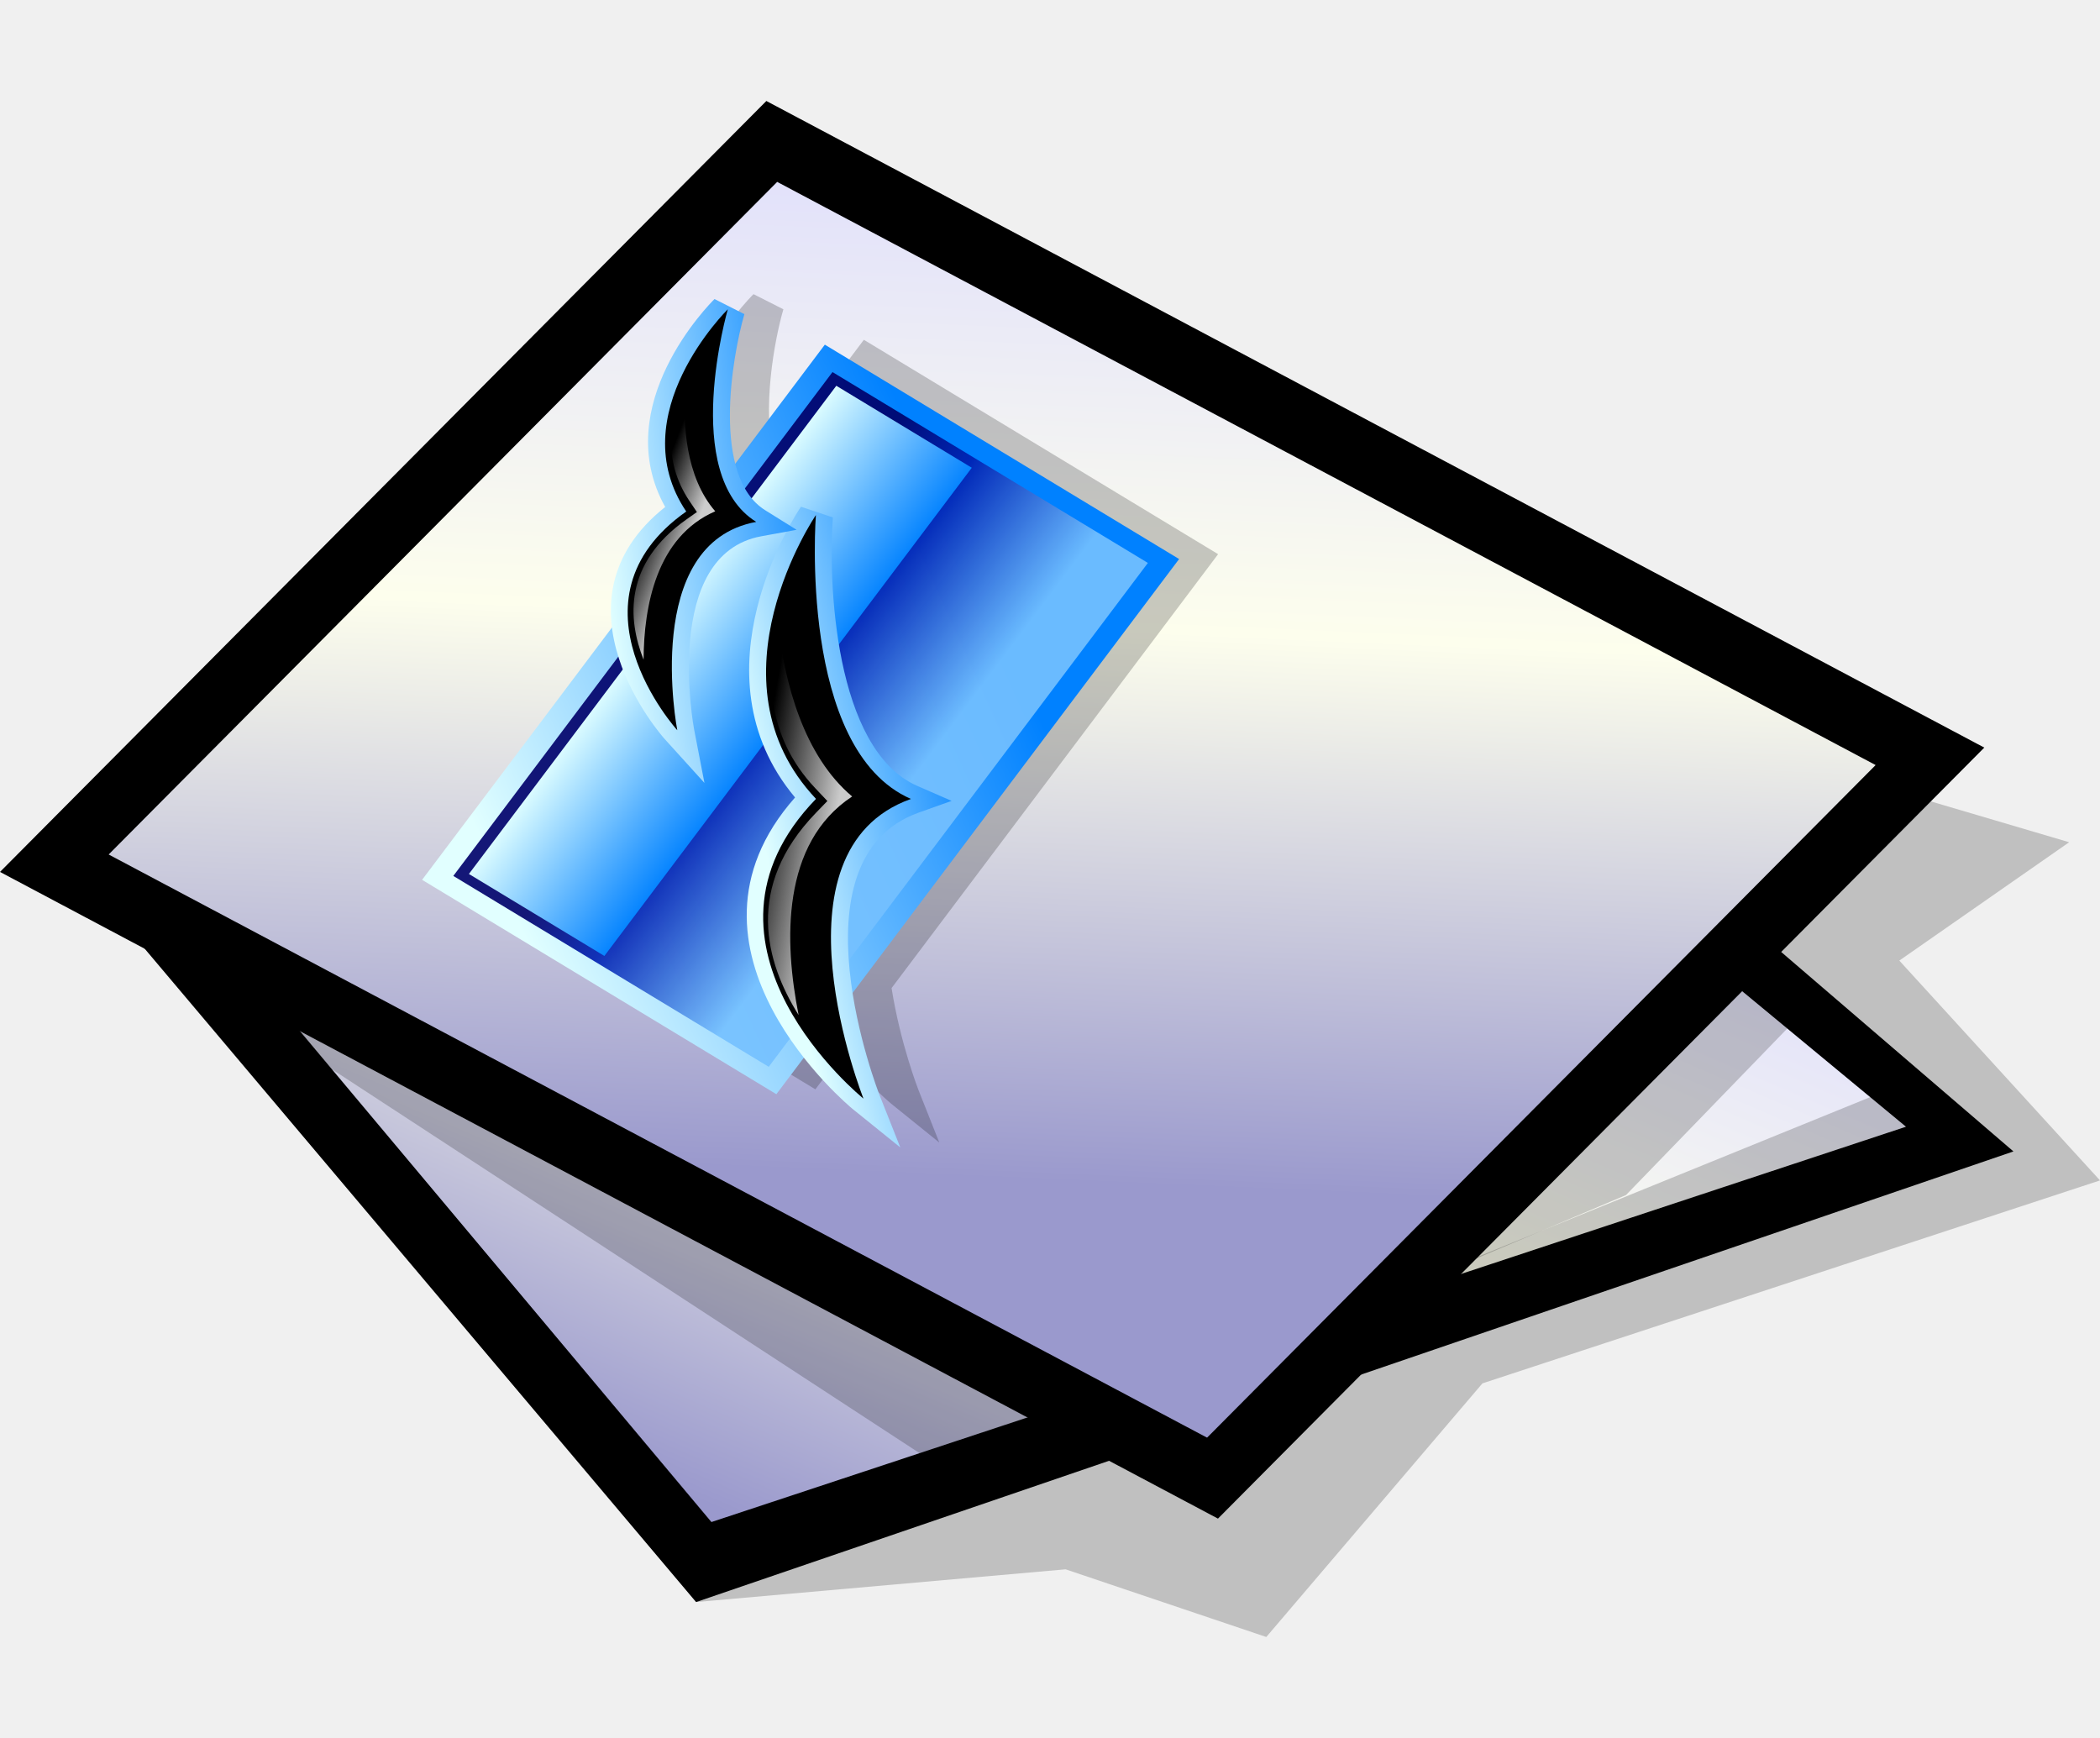
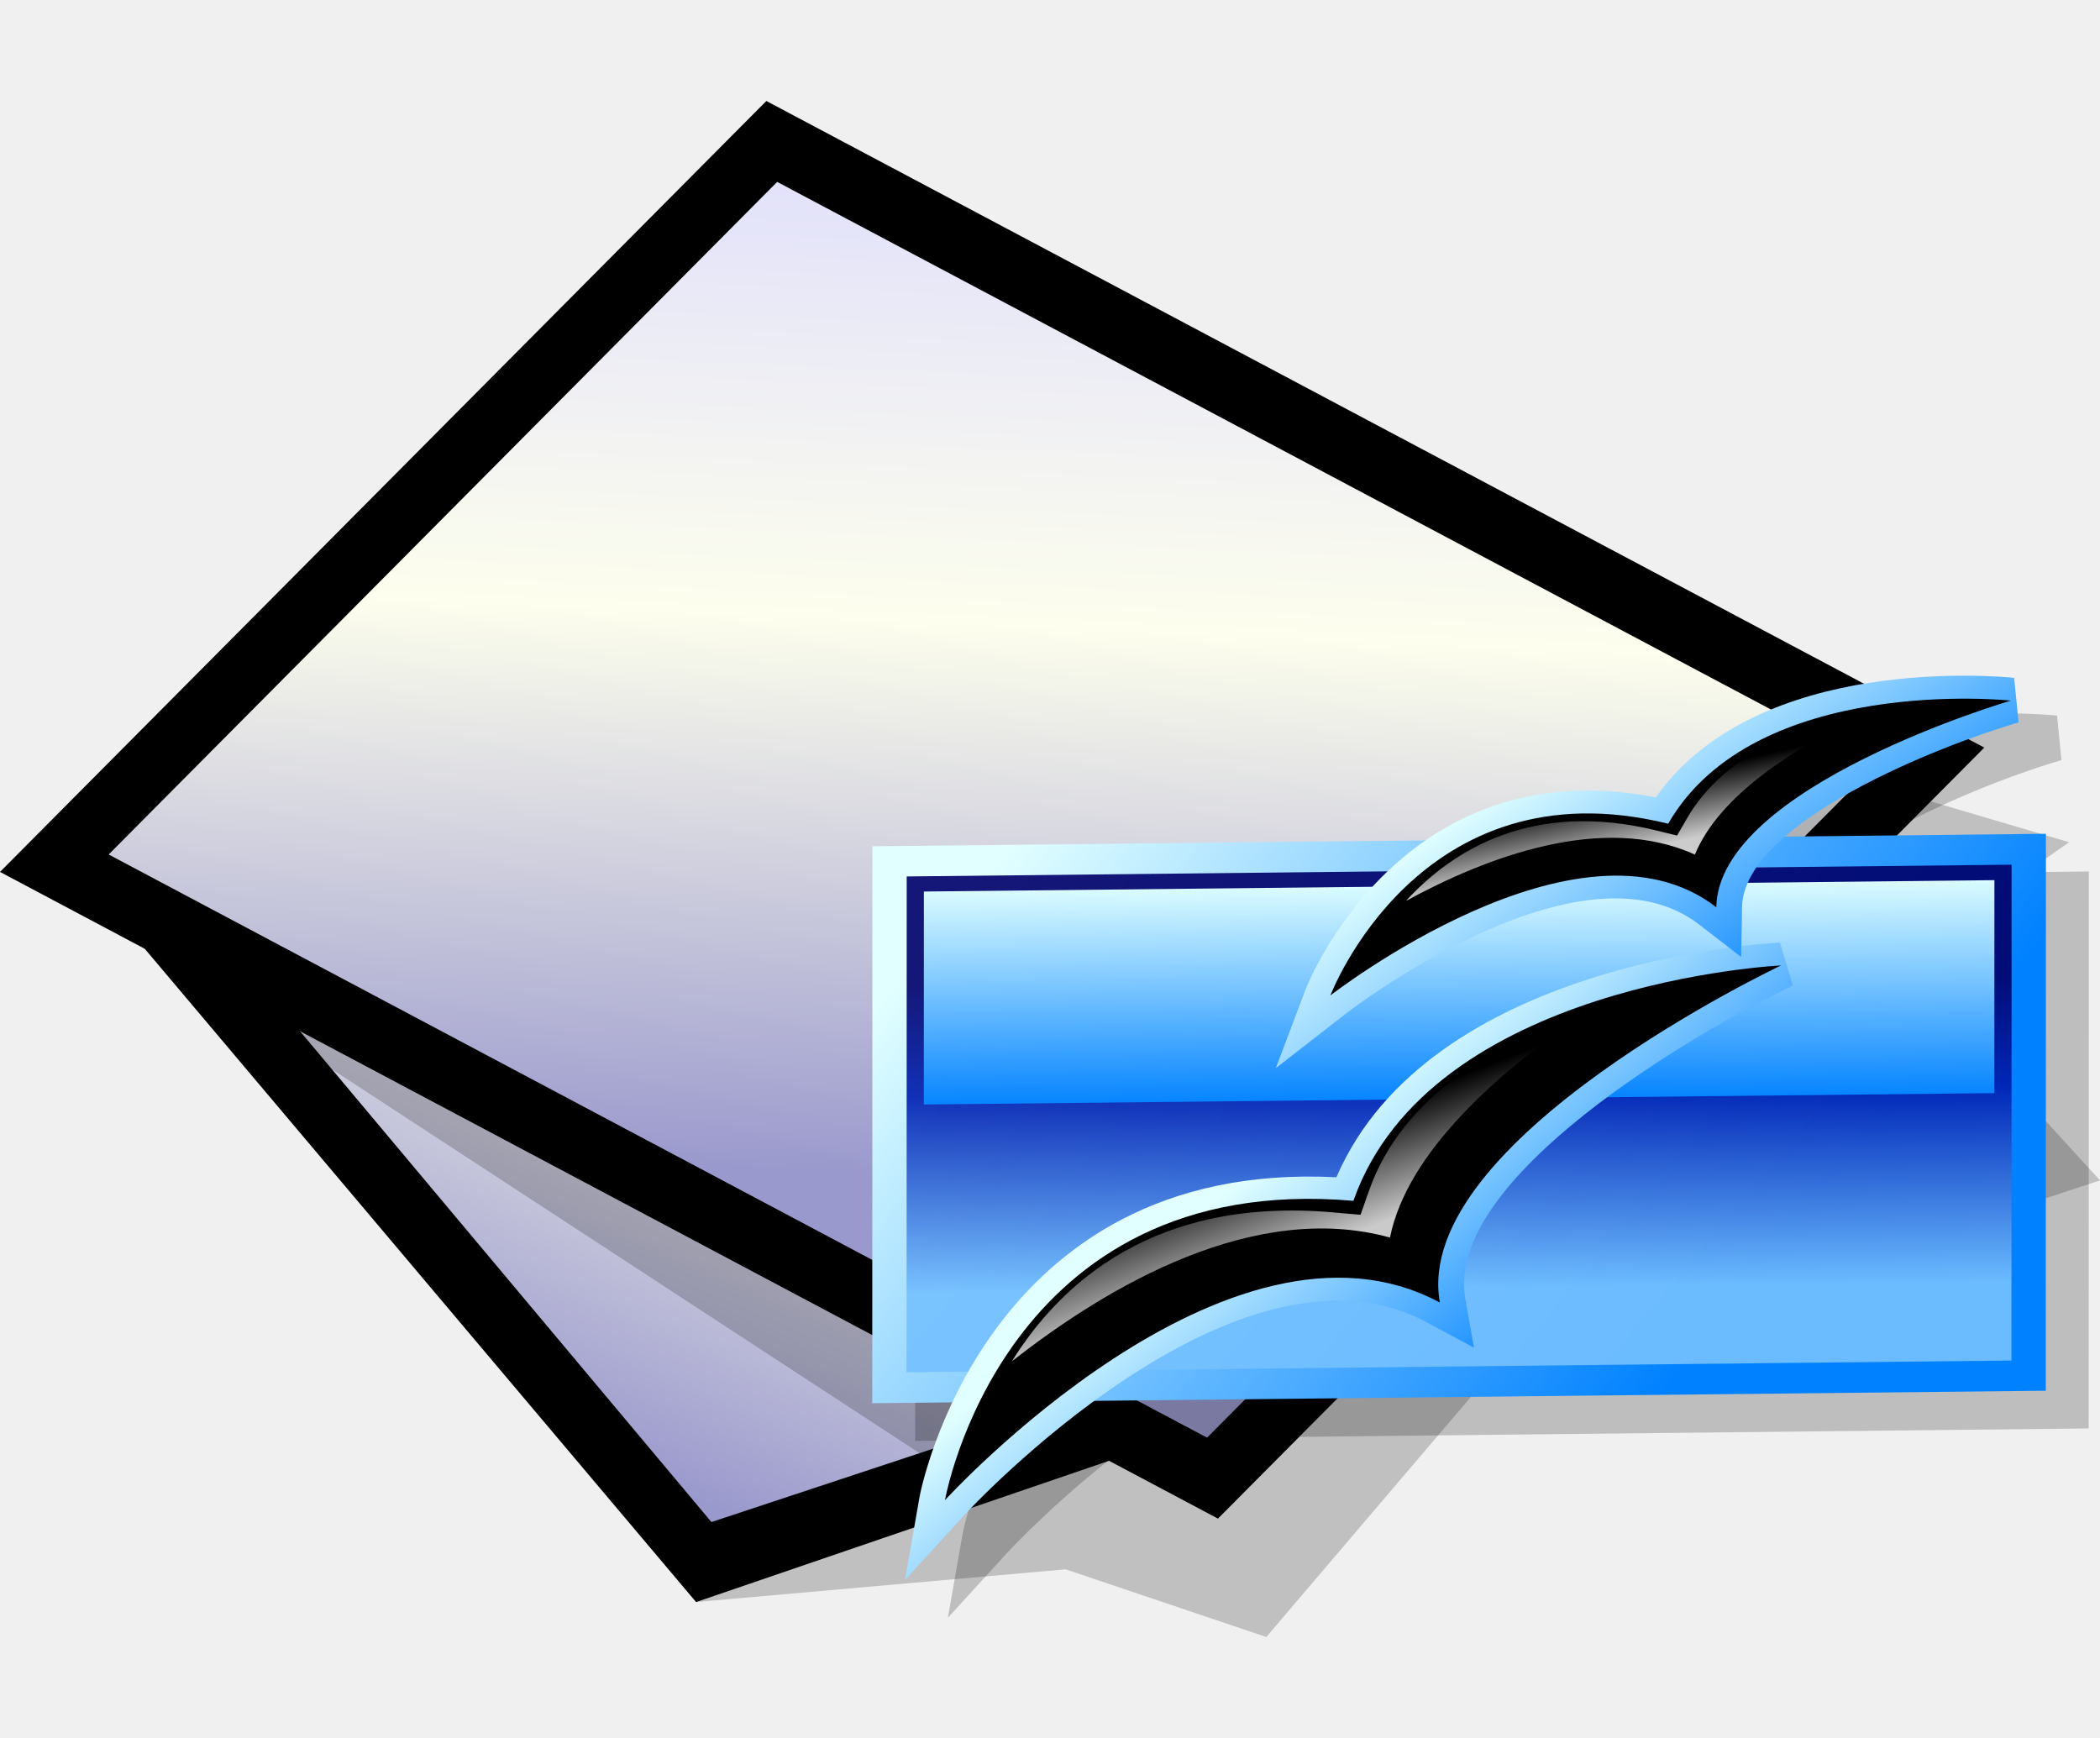
<svg xmlns="http://www.w3.org/2000/svg" width="58pt" height="48pt" viewBox="0 0 66.133 48.371" overflow="visible" enable-background="new 0 0 66.133 48.371" xml:space="preserve" id="svg153">
  <defs id="defs200" />
  <g id="Layer_1" stroke="#000000" transform="translate(0,1.90735e-06)">
    <g id="Layer_1_2_">
      <g id="g157">
        <linearGradient id="XMLID_1_" gradientUnits="userSpaceOnUse" x1="-375.433" y1="104.545" x2="-356.307" y2="73.171" gradientTransform="matrix(0.4828 0.721 0.7677 -0.514 140.0518 339.5116)">
          <stop offset="0" style="stop-color:#FDFEED" id="stop159" />
          <stop offset="1" style="stop-color:#FFF24B" id="stop160" />
        </linearGradient>
        <path fill="url(#XMLID_1_)" stroke="none" d="M22.404,44.751L5.074,24.075l29.248-13.037l25.701,21.264L22.404,44.751z" id="path164" />
      </g>
      <path stroke="none" d="M1.69,23.299l20.231,23.972l41.486-14.191L34.804,8.516L1.69,23.299z" id="path165" />
      <g id="g166">
        <linearGradient id="XMLID_2_" gradientUnits="userSpaceOnUse" x1="-375.433" y1="104.545" x2="-356.307" y2="73.171" gradientTransform="matrix(0.4828 0.721 0.7677 -0.514 140.0518 339.5116)">
          <stop offset="0.006" style="stop-color:#D9D8FF" id="stop168" />
          <stop offset="0.514" style="stop-color:#FDFEED" id="stop169" />
          <stop offset="1" style="stop-color:#9A99CD" id="stop170" />
        </linearGradient>
        <path fill="url(#XMLID_2_)" stroke="none" d="M22.404,44.751L5.074,24.075l29.248-13.037l25.701,21.264L22.404,44.751z" id="path176" />
      </g>
      <g id="g177">
        <linearGradient id="XMLID_3_" gradientUnits="userSpaceOnUse" x1="-313.095" y1="225.811" x2="-292.31" y2="191.716" gradientTransform="matrix(0.702 0.51 0.543 -0.7475 130.3028 333.4989)">
          <stop offset="0" style="stop-color:#FDFEED" id="stop179" />
          <stop offset="1" style="stop-color:#FFF24B" id="stop180" />
        </linearGradient>
        <path fill="url(#XMLID_3_)" stroke="none" d="M38.013,42.094L3.422,23.729L24.475,2.548l34.592,18.365L38.013,42.094z" id="path184" />
      </g>
      <path stroke="none" d="M0,24.278l38.356,20.365l24.133-24.28L24.134,0L0,24.278z" id="path185" />
      <g id="g186">
        <linearGradient id="XMLID_4_" gradientUnits="userSpaceOnUse" x1="-200.609" y1="423.321" x2="-202.169" y2="387.44" gradientTransform="matrix(1 0 0 -1 232.9102 421.3594)">
          <stop offset="0.006" style="stop-color:#D9D8FF" id="stop188" />
          <stop offset="0.514" style="stop-color:#FDFEED" id="stop189" />
          <stop offset="1" style="stop-color:#9A99CD" id="stop190" />
        </linearGradient>
        <path fill="url(#XMLID_4_)" stroke="none" d="M38.013,42.094L3.422,23.729L24.475,2.548l34.592,18.365L38.013,42.094z" id="path196" />
      </g>
      <path opacity="0.2" stroke="none" d="M1.954,24.939l27.714,18.106l-7.746,4.225l11.636-1.03     l6.32,2.131l6.807-7.987l19.448-6.391l-6.32-6.923l5.349-3.727l-5.523-1.63l-4.688,5.358l5.349,3.728l-17.018,6.922l-5.269,4.373     L1.954,24.939z" id="path197" />
      <path opacity="0.2" stroke="none" d="M56.563,28.922l-5.359,5.533l-5.755,2.439l9.373-10.063     L56.563,28.922z" id="path198" />
    </g>
  </g>
-   <g id="Layer_x0020_1" style="fill-rule:nonzero;clip-rule:nonzero;stroke:#FFFFFF;stroke-width:0;stroke-miterlimit:4;" transform="matrix(0.0927443,-0.123238,0.152967,0.0925602,7.59149,21.4257)">
+   <g id="Layer_x0020_1" style="fill-rule:nonzero;clip-rule:nonzero;stroke:#FFFFFF;stroke-width:0;stroke-miterlimit:4;" transform="matrix(0.27025,-0.0028744,-5.82429e-05,0.240469,26.9497,14.7966)">
    <path style="fill:none;stroke:none;fill-rule:evenodd;" d="M144,144H0V0h144v144z" id="path152" />
    <path style="fill:none;stroke:none;fill-rule:evenodd;" d="M144,144H0V0h144v144z" id="path153" />
    <g style="stroke:none;" id="g154">
      <path style="opacity:0.21;fill-rule:evenodd;" d="M143.695,41.092h-4h-26.419c7.347-7.07,20.891-12.616,27.228-14.631l-0.518-5.834c-1.258-0.165-29.938-3.669-41.753,15.161c-11.683-2.71-20.449,0.454-26.807,5.304H6.945v72.935h9.33c-2.886,6.814-3.791,12.175-3.815,12.331l-1.693,10.866     l6.978-8.502c0.139-0.169,6.316-7.603,15.074-14.695h110.877V41.092z" id="path155" />
      <linearGradient id="aigrd1" gradientUnits="userSpaceOnUse" x1="19.509" y1="34.451" x2="102.987" y2="97.06">
        <stop offset="0" style="stop-color:#E1FFFF" id="stop157" />
        <stop offset="1" style="stop-color:#0081FF" id="stop158" />
      </linearGradient>
      <path style="fill:url(#aigrd1);fill-rule:evenodd;" d="M134.695,36.092H1.945v72.935h136.75V36.092h-4z" id="path159" />
      <linearGradient id="aigrd2" gradientUnits="userSpaceOnUse" x1="70.321" y1="94.674" x2="70.321" y2="54.174">
        <stop offset="0" style="stop-color:#74C0FF" id="stop161" />
        <stop offset="0.362" style="stop-color:#3163D2" id="stop162" />
        <stop offset="0.629" style="stop-color:#001EB1" id="stop163" />
        <stop offset="0.989" style="stop-color:#00006A" id="stop164" />
      </linearGradient>
      <path style="opacity:0.91;fill:url(#aigrd2);fill-rule:evenodd;" d="M134.695,105.027H5.945V40.092h128.75v64.935z" id="path290" />
      <linearGradient id="aigrd3" gradientUnits="userSpaceOnUse" x1="70.32" y1="41.177" x2="70.32" y2="70.899">
        <stop offset="0" style="stop-color:#E1FFFF" id="stop167" />
        <stop offset="1" style="stop-color:#0081FF" id="stop293" />
      </linearGradient>
      <path style="fill:url(#aigrd3);fill-rule:evenodd;" d="M7.945,42.092c0,1.666,0,26.227,0,27.892c3.815,0,120.935,0,124.75,0c0-1.665,0-26.226,0-27.892c-3.815,0-120.935,0-124.75,0z" id="path169" />
      <linearGradient id="aigrd4" gradientUnits="userSpaceOnUse" x1="45.972" y1="79.325" x2="73.797" y2="109.76">
        <stop offset="0" style="stop-color:#E1FFFF" id="stop171" />
        <stop offset="1" style="stop-color:#0081FF" id="stop172" />
      </linearGradient>
      <path style="fill:url(#aigrd4);fill-rule:evenodd;" d="M56.027,80.084C14.9,77.229,7.53,120.907,7.459,121.358l-1.693,10.866l6.978-8.502c0.314-0.383,31.656-38.104,53.769-24.535l5.547,3.404l-1.015-6.429c-2.476-15.682,26.71-34.577,38.165-40.534l-1.507-5.66     c-1.709,0.07-40.882,2.087-51.676,30.114z" id="path173" />
      <path d="M10.424,121.82c0,0,33.027-40.304,57.658-25.189c-3.359-21.272,39.745-43.664,39.745-43.664s-40.864,1.679-49.821,30.228c-40.864-4.478-47.582,38.625-47.582,38.625z" id="path174" style="fill-rule:evenodd;" />
      <linearGradient id="aigrd5" gradientUnits="userSpaceOnUse" x1="54.794" y1="88.873" x2="49.294" y2="75.873">
        <stop offset="0" style="stop-color:#FFFFFF" id="stop176" />
        <stop offset="1" style="stop-color:#000000" id="stop177" />
      </linearGradient>
      <path style="opacity:0.79;fill:url(#aigrd5);fill-rule:evenodd;" d="M59.822,81.893l-0.984,3.137l-3.268-0.357c-20.604-2.258-31.619,8.755-37.359,19.068c11.298-9.841,28.304-20.757,44.058-15.687c2-11.152,12.623-21.553,22.729-29.133c-10.282,3.732-21.273,10.534-25.175,22.972z" id="path178" />
      <linearGradient id="aigrd6" gradientUnits="userSpaceOnUse" x1="80.034" y1="25.151" x2="106.121" y2="59.065">
        <stop offset="0" style="stop-color:#E1FFFF" id="stop305" />
        <stop offset="1" style="stop-color:#0081FF" id="stop181" />
      </linearGradient>
      <path style="fill:url(#aigrd6);fill-rule:evenodd;" d="M93.233,30.788C63.506,23.892,52.59,54.98,52.48,55.303l-3.523,10.411l8.325-7.178c0.271-0.233,27.222-23.191,41.021-11.032l4.884,4.303l0.1-6.508c0.17-11.206,23.314-21.007,32.218-23.837l-0.518-5.834     c-1.258-0.165-29.938-3.669-41.753,15.161z" id="path182" />
      <path d="M55.322,56.265c0,0,29.015-25.065,44.964-11.012c0.241-15.842,34.31-26.651,34.31-26.651s-29.835-3.923-39.92,15.646c-29.063-8.388-39.354,22.017-39.354,22.017z" id="path183" style="fill-rule:evenodd;" />
      <linearGradient id="aigrd7" gradientUnits="userSpaceOnUse" x1="92.128" y1="37.451" x2="90.128" y2="28.951">
        <stop offset="0" style="stop-color:#FFFFFF" id="stop185" />
        <stop offset="1" style="stop-color:#000000" id="stop186" />
      </linearGradient>
      <path style="opacity:0.8;fill:url(#aigrd7);fill-rule:evenodd;" d="M96.843,33.622l-1.13,2.191l-2.369-0.684c-14.443-4.168-23.743,2.206-29.22,8.86c9.426-5.664,22.969-11.26,33.668-5.66c2.842-7.745,11.625-13.891,19.824-18.11c-7.824,1.449-16.45,5.014-20.773,13.402z" id="path187" />
    </g>
  </g>
</svg>
